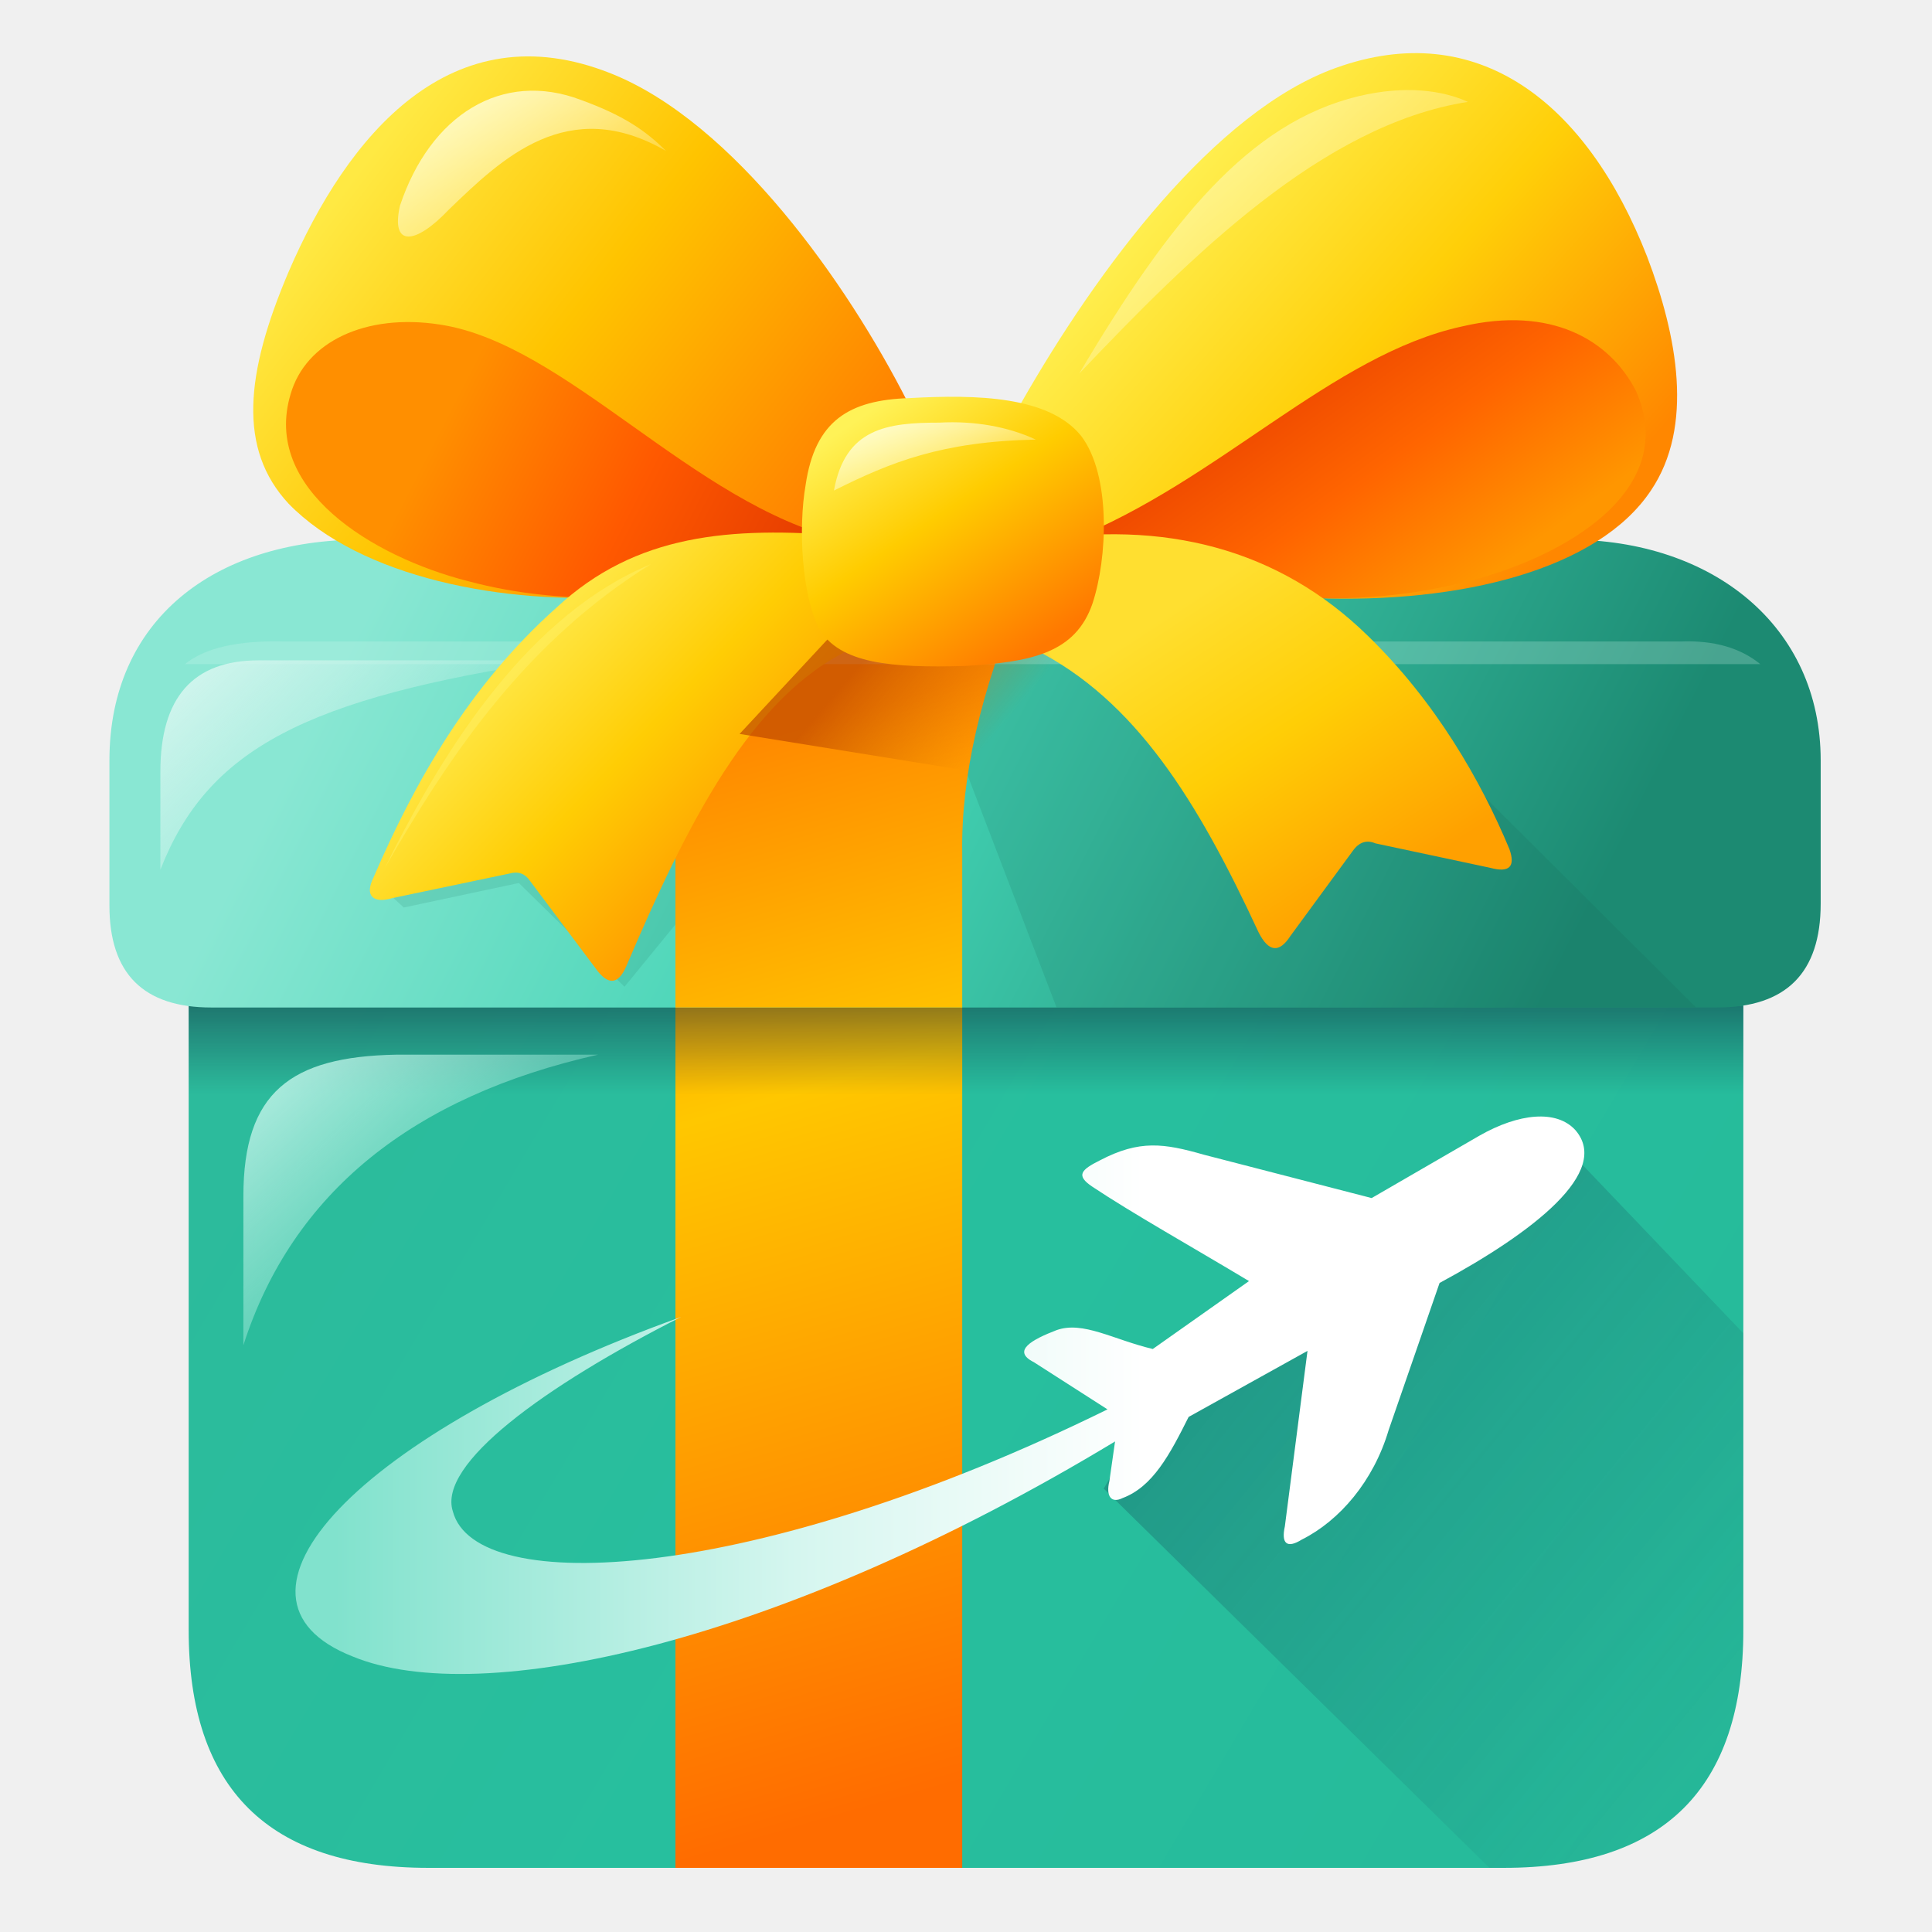
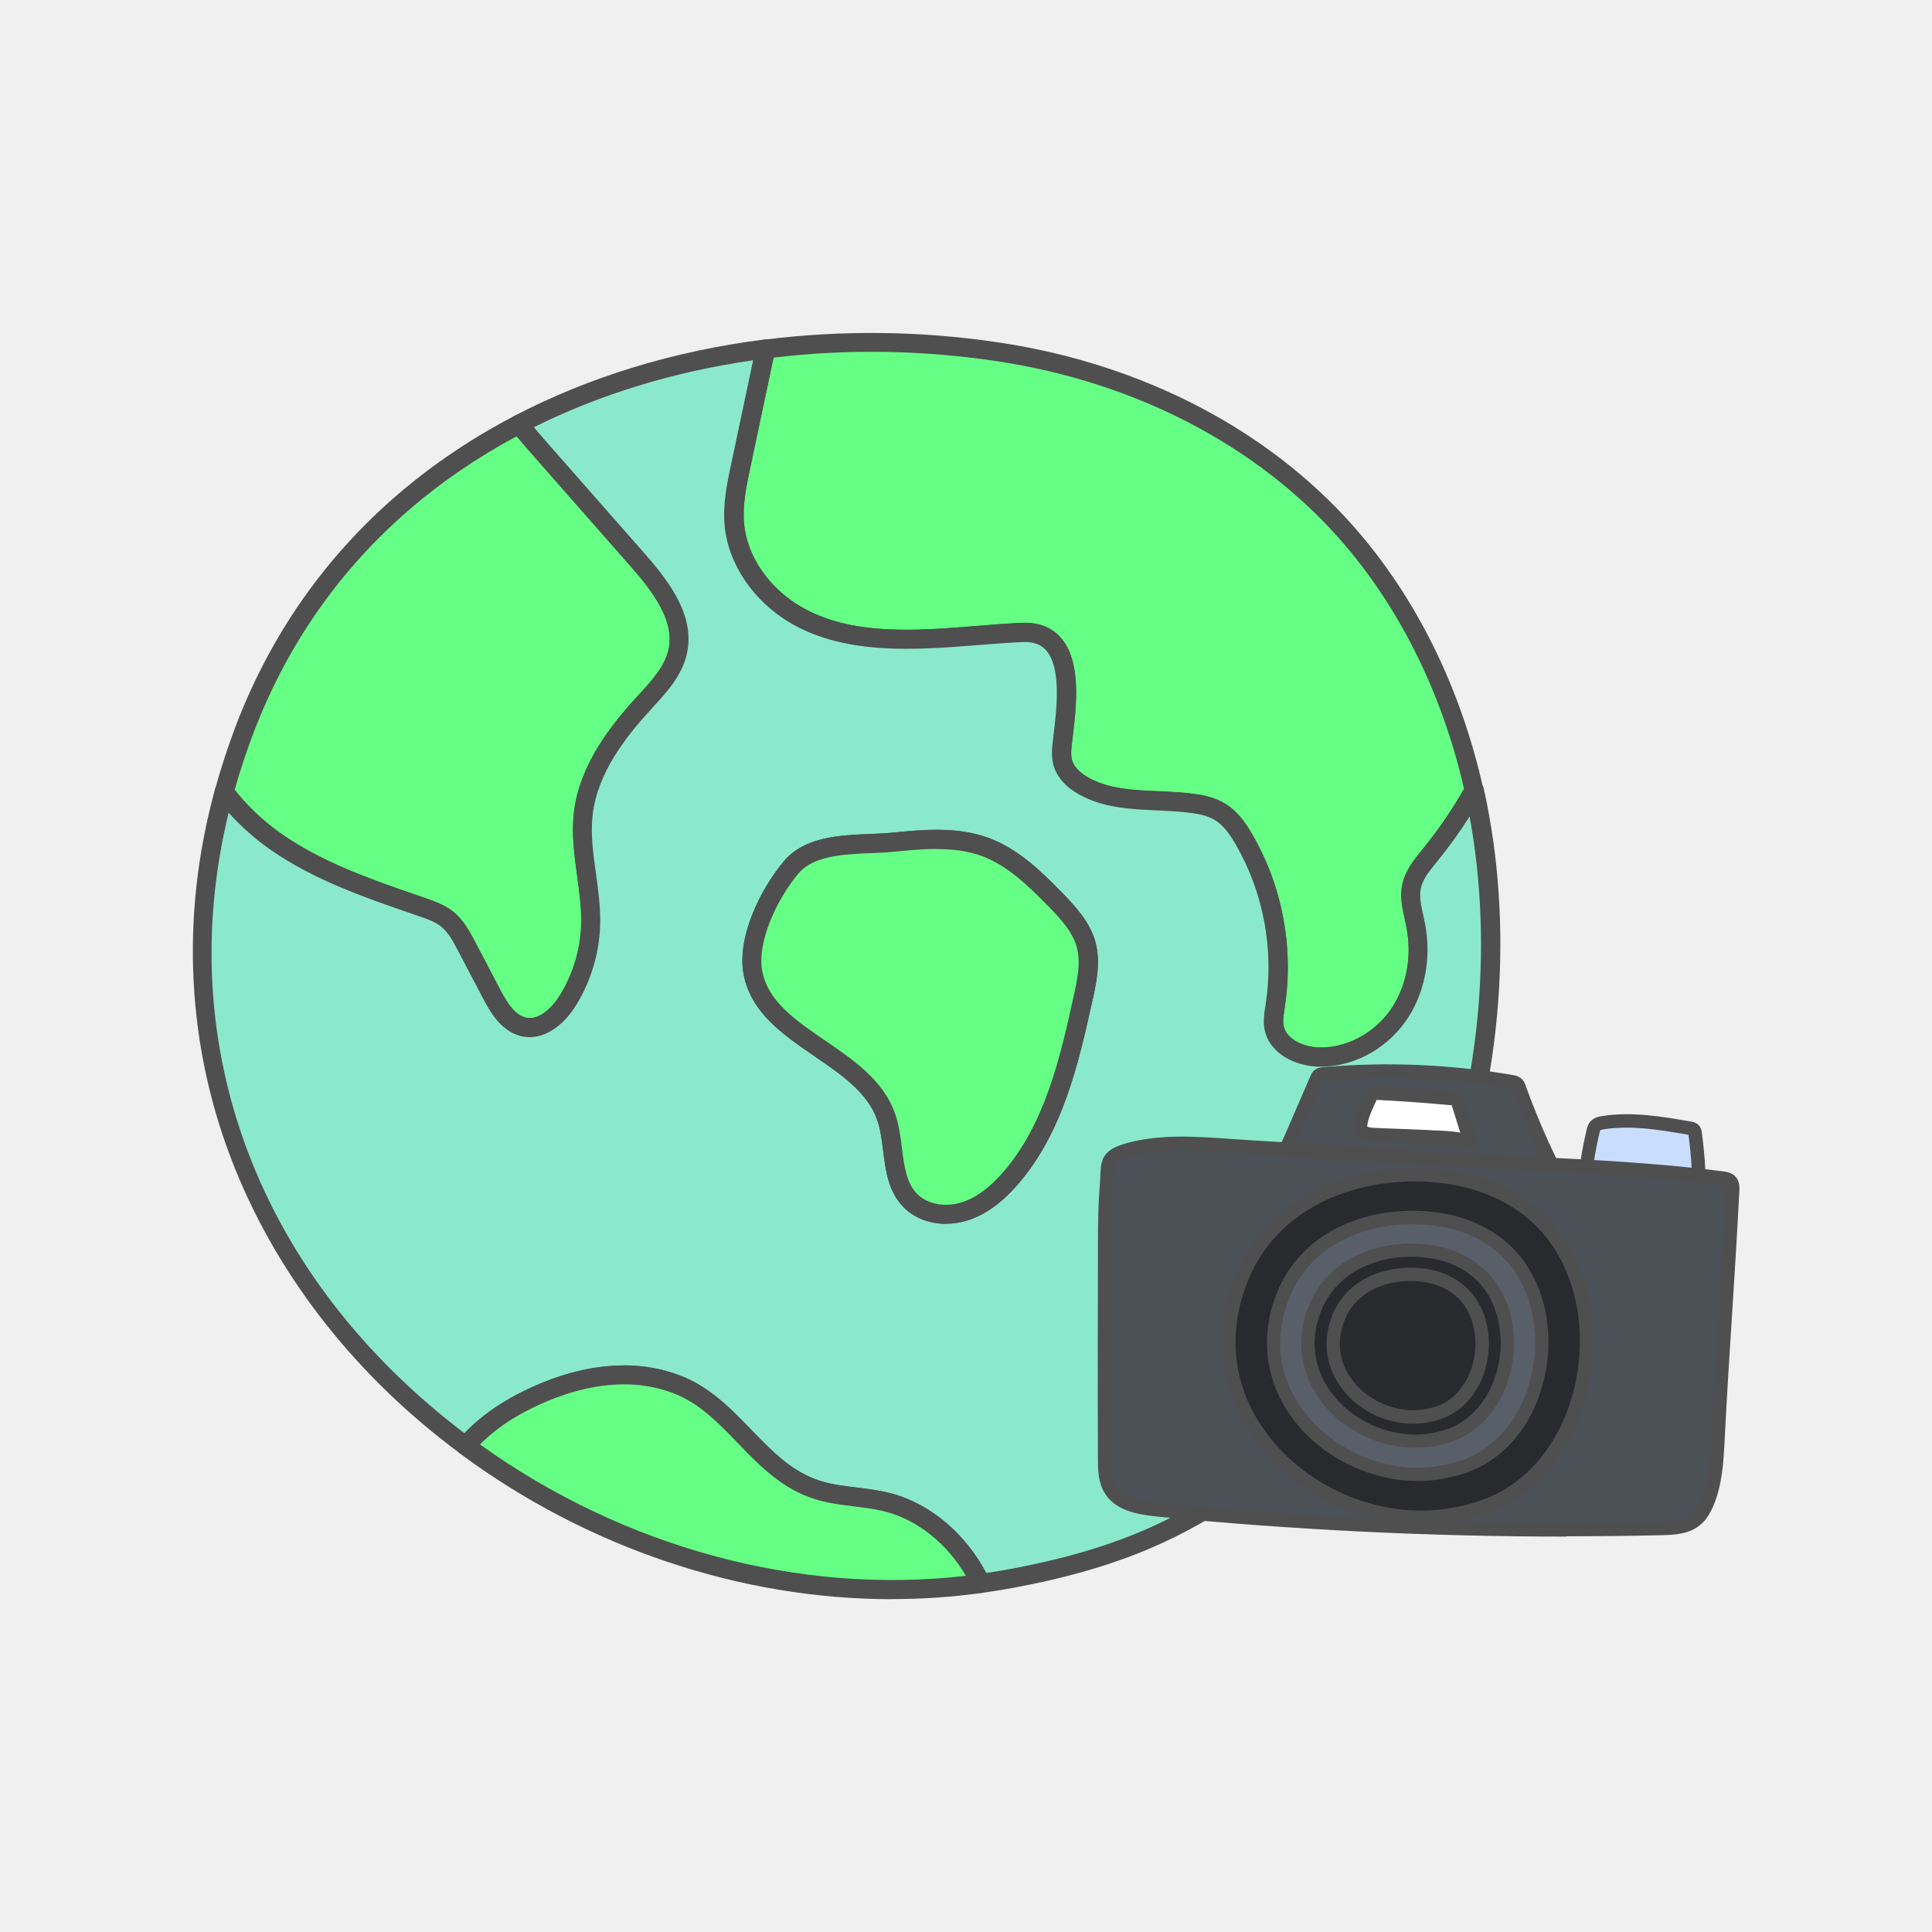
- <svg xmlns="http://www.w3.org/2000/svg" viewBox="0 0 1024 1024" width="1024" height="1024">
+ <svg xmlns="http://www.w3.org/2000/svg" id="_레이어_1" data-name="레이어 1" viewBox="0 0 181.42 181.42">
  <defs>
-     <linearGradient id="box-grad" x1="150" y1="530" x2="892" y2="969" gradientUnits="userSpaceOnUse">
-       <stop stop-color="#2cbb9c" />
-       <stop offset=".47" stop-color="#27bf9e" />
-       <stop offset="1" stop-color="#26ba9a" />
-     </linearGradient>
-     <linearGradient id="lid-grad" x1="211" y1="292" x2="791" y2="585" gradientUnits="userSpaceOnUse">
-       <stop stop-color="#89e7d3" />
-       <stop offset=".45" stop-color="#43d3b4" />
-       <stop offset="1" stop-color="#1c8a72" />
-     </linearGradient>
-     <linearGradient id="ribbon-grad" x1="363" y1="403" x2="519" y2="942" gradientUnits="userSpaceOnUse">
-       <stop stop-color="#ff8a00" />
-       <stop offset=".33" stop-color="#ffc700" />
-       <stop offset="1" stop-color="#ff6c00" />
-     </linearGradient>
-     <linearGradient id="left-bow-grad" x1="194" y1="85" x2="453" y2="283" gradientUnits="userSpaceOnUse">
-       <stop stop-color="#ffe943" />
-       <stop offset=".42" stop-color="#ffc400" />
-       <stop offset="1" stop-color="#ff7900" />
-     </linearGradient>
-     <linearGradient id="right-bow-grad" x1="624" y1="87" x2="838" y2="276" gradientUnits="userSpaceOnUse">
-       <stop stop-color="#fff052" />
-       <stop offset=".49" stop-color="#ffcf08" />
-       <stop offset="1" stop-color="#ff8700" />
-     </linearGradient>
-     <linearGradient id="fold-grad" x1="475" y1="283" x2="261" y2="173" gradientUnits="userSpaceOnUse">
-       <stop stop-color="#db3100" />
-       <stop offset=".55" stop-color="#ff5900" />
-       <stop offset="1" stop-color="#ff8f00" />
-     </linearGradient>
-     <linearGradient id="fold-right-grad" x1="660" y1="185" x2="762" y2="325" gradientUnits="userSpaceOnUse">
-       <stop stop-color="#e83d00" />
-       <stop offset=".54" stop-color="#ff6500" />
-       <stop offset="1" stop-color="#ff9600" />
-     </linearGradient>
-     <linearGradient id="tail-left-grad" x1="288" y1="335" x2="403" y2="444" gradientUnits="userSpaceOnUse">
-       <stop stop-color="#ffe642" />
-       <stop offset=".48" stop-color="#ffcd04" />
-       <stop offset="1" stop-color="#ff9d00" />
-     </linearGradient>
-     <linearGradient id="tail-right-grad" x1="631" y1="317" x2="733" y2="472" gradientUnits="userSpaceOnUse">
-       <stop stop-color="#ffdf30" />
-       <stop offset=".46" stop-color="#ffce06" />
-       <stop offset="1" stop-color="#ffa000" />
-     </linearGradient>
-     <linearGradient id="knot-grad" x1="458" y1="220" x2="544" y2="348" gradientUnits="userSpaceOnUse">
-       <stop stop-color="#fff257" />
-       <stop offset=".43" stop-color="#ffcc00" />
-       <stop offset="1" stop-color="#ff7800" />
-     </linearGradient>
-     <linearGradient id="shine-grad" x1="0" y1="0" x2="1" y2="1">
-       <stop stop-color="#ffffe4" stop-opacity=".95" />
-       <stop offset="1" stop-color="#ffffdd" stop-opacity="0" />
-     </linearGradient>
-     <linearGradient id="lid-shine-grad" x1="113" y1="342" x2="231" y2="465" gradientUnits="userSpaceOnUse">
-       <stop stop-color="#d5f6ef" stop-opacity=".95" />
-       <stop offset="1" stop-color="#bdf1e6" stop-opacity="0" />
-     </linearGradient>
-     <linearGradient id="body-shine-grad" x1="148" y1="562" x2="285" y2="711" gradientUnits="userSpaceOnUse">
-       <stop stop-color="#bef2e7" stop-opacity=".9" />
-       <stop offset="1" stop-color="#8ce7d3" stop-opacity="0" />
-     </linearGradient>
-     <linearGradient id="under-lid-grad" x1="0" y1="534" x2="0" y2="580" gradientUnits="userSpaceOnUse">
-       <stop stop-color="#0e283a" stop-opacity=".45" />
-       <stop offset="1" stop-color="#0f2b3f" stop-opacity="0" />
-     </linearGradient>
-     <linearGradient id="diagonal-grad" x1="619" y1="653" x2="955" y2="928" gradientUnits="userSpaceOnUse">
-       <stop stop-color="#113047" stop-opacity=".3" />
-       <stop offset="1" stop-color="#143b56" stop-opacity="0" />
-     </linearGradient>
-     <linearGradient id="bow-shadow-grad" x1="458" y1="349" x2="518" y2="400" gradientUnits="userSpaceOnUse">
-       <stop stop-color="#ba4300" stop-opacity=".65" />
-       <stop offset="1" stop-color="#ca6900" stop-opacity="0" />
-     </linearGradient>
-     <linearGradient id="trail-grad" x1="178" y1="791" x2="606" y2="791" gradientUnits="userSpaceOnUse">
-       <stop stop-color="#81e2cd" />
-       <stop offset=".57" stop-color="#d5f6ef" />
-       <stop offset="1" stop-color="#fff" />
-     </linearGradient>
-     <clipPath id="body-clip">
-       <path d="M100 508H924V864Q924 990 797 990H227Q100 990 100 864Z" />
-     </clipPath>
-     <clipPath id="lid-clip">
-       <path d="M58 403C58 329 113 286 192 286H831C908 286 965 332 965 403V479Q965 534 910 534H112Q58 534 58 480Z" />
-     </clipPath>
+     <style>
+       .cls-1 {
+         fill: #4f4f4f;
+       }
+ 
+       .cls-2 {
+         fill: #8be9cb;
+       }
+ 
+       .cls-3 {
+         fill: #4c5057;
+       }
+ 
+       .cls-4 {
+         fill: #66ff85;
+       }
+ 
+       .cls-5 {
+         fill: #fff;
+       }
+ 
+       .cls-6 {
+         fill: #595f69;
+       }
+ 
+       .cls-7 {
+         fill: #c9ddff;
+       }
+ 
+       .cls-8 {
+         fill: #282a2e;
+       }
+     </style>
  </defs>
-   <g id="gift-body">
-     <path d="M100 508H924V864Q924 990 797 990H227Q100 990 100 864Z" fill="url(#box-grad)" />
-     <g clip-path="url(#body-clip)">
-       <path d="M825 603L1016 803V1024H824L585 789 622 725Z" fill="url(#diagonal-grad)" />
-       <path d="M358 510H510V991H358Z" fill="url(#ribbon-grad)" />
-       <path d="M100 533H924V585H100Z" fill="url(#under-lid-grad)" />
-       <path d="M129 713V634C129 579 154 560 210 559H317C219 581 155 632 129 713Z" fill="url(#body-shine-grad)" />
+   <g>
+     <path class="cls-4" d="M25.89,79.02c4.12,2.89,8.97,4.52,13.74,6.15.84.29,1.7.59,2.39,1.15.8.65,1.3,1.58,1.78,2.5.78,1.49,1.57,2.99,2.35,4.48.72,1.37,1.64,2.89,3.16,3.15,1.69.3,3.19-1.14,4.09-2.61,1.3-2.14,2.03-4.62,2.08-7.12.08-3.47-1.1-6.92-.69-10.37.48-3.97,3-7.38,5.69-10.33,1.3-1.43,2.73-2.89,3.16-4.78.73-3.19-1.58-6.19-3.74-8.65-2.96-3.37-5.92-6.73-8.88-10.1-.77-.88-1.54-1.76-2.27-2.67-3.87,2.01-7.51,4.44-10.83,7.3-6.33,5.44-11.5,12.46-14.86,21.17-.79,2.04-1.44,4.06-1.99,6.06,1.34,1.8,3.01,3.38,4.84,4.67Z" />
+     <path class="cls-1" d="M49.74,97.38c-.2,0-.4-.02-.59-.05-2.09-.37-3.2-2.48-3.8-3.62l-2.35-4.48c-.43-.82-.88-1.67-1.55-2.22-.58-.47-1.36-.74-2.11-.99l-.37-.13c-4.65-1.6-9.47-3.25-13.59-6.13-1.96-1.38-3.71-3.06-5.05-4.86-.16-.22-.22-.51-.14-.77.58-2.09,1.26-4.16,2.02-6.15,3.27-8.47,8.36-15.71,15.12-21.53,3.29-2.83,6.99-5.32,11-7.41.38-.2.84-.1,1.11.23.71.88,1.47,1.75,2.25,2.64l8.88,10.1c2.52,2.86,4.73,5.98,3.94,9.44-.46,2.01-1.89,3.57-3.16,4.95l-.21.23c-2.3,2.51-4.99,5.9-5.46,9.83-.22,1.81.03,3.63.3,5.55.21,1.54.43,3.13.4,4.74-.06,2.67-.83,5.29-2.21,7.57-1.2,1.97-2.81,3.08-4.41,3.08ZM22.03,74.17c1.19,1.52,2.7,2.94,4.37,4.12h0c3.91,2.74,8.6,4.35,13.14,5.91l.37.13c.86.3,1.84.63,2.66,1.3.95.77,1.51,1.84,2.01,2.77l2.35,4.48c.63,1.2,1.39,2.49,2.52,2.69,1.22.22,2.44-.99,3.17-2.19,1.22-2.01,1.9-4.32,1.95-6.67.03-1.46-.17-2.91-.38-4.45-.27-1.95-.55-3.97-.3-6.01.53-4.44,3.44-8.12,5.92-10.83l.22-.24c1.17-1.27,2.37-2.59,2.73-4.14.61-2.67-1.34-5.35-3.54-7.85l-8.88-10.1c-.63-.71-1.24-1.41-1.83-2.12-3.64,1.95-7.01,4.25-10.02,6.84-6.53,5.62-11.45,12.62-14.61,20.81-.69,1.79-1.31,3.66-1.85,5.55Z" />
+   </g>
+   <g>
+     <path class="cls-4" d="M68.95,49.24c.31,3.54,2.69,6.7,5.76,8.5,6.21,3.63,14.48,1.95,21.29,1.66,5.15-.22,4.22,6.5,3.8,9.97-.09.75-.21,1.52-.01,2.25.28,1,1.13,1.74,2.04,2.24,3.03,1.65,6.73,1.13,10.16,1.6.89.12,1.78.32,2.55.78,1.01.61,1.71,1.62,2.3,2.64,2.68,4.66,3.73,10.25,2.91,15.56-.11.69-.24,1.39-.11,2.08.35,1.75,2.33,2.68,4.11,2.75,2.94.11,5.83-1.48,7.53-3.89,1.69-2.41,2.22-5.54,1.67-8.43-.24-1.23-.66-2.49-.4-3.72.24-1.15,1.05-2.08,1.79-3,1.53-1.88,2.89-3.9,4.08-6.01-2.01-9.02-5.97-17.44-12.02-24.26-8.41-9.49-20.35-15.06-32.58-16.91-7.16-1.08-14.62-1.21-21.94-.28-.77,3.64-1.54,7.29-2.32,10.93-.39,1.82-.77,3.68-.61,5.53Z" />
+     <path class="cls-1" d="M124.04,100.17c-.11,0-.22,0-.33,0-2.07-.08-4.5-1.2-4.96-3.47-.16-.78-.04-1.53.07-2.2l.03-.19c.79-5.15-.2-10.47-2.8-14.98-.49-.85-1.11-1.8-1.98-2.32-.68-.41-1.54-.57-2.21-.66-1.03-.14-2.13-.19-3.18-.24-2.47-.11-5.02-.22-7.28-1.46-1.31-.71-2.17-1.68-2.48-2.79-.23-.84-.13-1.68-.04-2.41l.05-.42c.29-2.38.77-6.37-.73-7.99-.5-.54-1.21-.78-2.18-.74-1.33.06-2.69.17-4.14.28-5.82.46-12.41.99-17.64-2.06-3.5-2.05-5.88-5.57-6.2-9.19-.18-2.01.25-4.02.63-5.8l2.31-10.93c.08-.37.39-.66.77-.7,7.34-.93,14.81-.84,22.19.28,13.31,2.02,25.07,8.12,33.12,17.2,5.87,6.63,10.1,15.16,12.22,24.66.05.22.01.44-.09.64-1.22,2.17-2.62,4.24-4.17,6.14l-.13.16c-.66.81-1.29,1.58-1.48,2.45-.17.78.03,1.64.23,2.55.06.27.12.54.17.81.62,3.26-.04,6.59-1.82,9.12-1.87,2.66-4.9,4.27-7.96,4.27ZM96.24,58.49c1.37,0,2.47.44,3.29,1.32,2.06,2.23,1.54,6.56,1.19,9.43l-.05.43c-.08.63-.15,1.22-.01,1.71.23.84,1.11,1.42,1.61,1.69,1.9,1.04,4.14,1.14,6.5,1.24,1.1.05,2.24.1,3.35.25.84.11,1.93.32,2.89.9,1.22.74,2.01,1.91,2.61,2.96,2.8,4.87,3.87,10.6,3.02,16.15l-.03.2c-.09.57-.17,1.11-.08,1.57.25,1.26,1.83,1.97,3.26,2.03,2.54.1,5.19-1.28,6.76-3.51,1.5-2.13,2.06-4.96,1.52-7.75-.05-.25-.1-.5-.16-.76-.23-1.06-.48-2.15-.23-3.31.28-1.29,1.11-2.31,1.84-3.21l.13-.16c1.41-1.73,2.69-3.61,3.83-5.59-2.08-9.07-6.14-17.2-11.74-23.53-7.77-8.76-19.15-14.66-32.04-16.62-7.01-1.06-14.09-1.18-21.06-.35l-2.18,10.31c-.37,1.74-.75,3.53-.59,5.27h0c.27,3.05,2.31,6.04,5.31,7.8,4.74,2.77,10.76,2.29,16.59,1.82,1.46-.12,2.84-.23,4.2-.29.1,0,.19,0,.29,0Z" />
+   </g>
+   <path class="cls-2" d="M134.34,80.23c-.74.91-1.55,1.85-1.79,3-.26,1.23.16,2.48.4,3.72.55,2.89.02,6.02-1.67,8.43-1.69,2.41-4.58,4-7.53,3.89-1.78-.07-3.76-1.01-4.11-2.75-.14-.68,0-1.39.11-2.08.82-5.32-.22-10.9-2.91-15.56-.59-1.02-1.29-2.03-2.3-2.64-.77-.46-1.66-.66-2.55-.78-3.42-.47-7.12.06-10.16-1.6-.91-.5-1.76-1.24-2.04-2.24-.2-.73-.08-1.5.01-2.25.42-3.47,1.35-10.19-3.8-9.97-6.8.29-15.08,1.97-21.29-1.66-3.07-1.79-5.44-4.96-5.76-8.5-.16-1.86.22-3.71.61-5.53.77-3.64,1.54-7.29,2.32-10.93-8.09,1.03-16,3.33-23.14,7.05.73.91,1.5,1.79,2.27,2.67,2.96,3.37,5.92,6.73,8.88,10.1,2.16,2.45,4.47,5.46,3.74,8.65-.43,1.88-1.85,3.35-3.16,4.78-2.7,2.95-5.22,6.36-5.69,10.33-.41,3.45.77,6.9.69,10.37-.06,2.5-.78,4.98-2.08,7.12-.89,1.47-2.39,2.91-4.09,2.61-1.52-.27-2.44-1.79-3.16-3.15-.78-1.49-1.57-2.99-2.35-4.48-.48-.91-.98-1.85-1.78-2.5-.69-.56-1.55-.86-2.39-1.15-4.76-1.63-9.61-3.26-13.74-6.15-1.83-1.28-3.51-2.86-4.84-4.67-6.93,25.23,4.29,47.79,22.68,61.41,1.3-1.45,2.86-2.69,4.55-3.65,4.56-2.58,10.29-4.06,15.35-2.08,5.34,2.08,7.65,8.21,13.21,9.9,2.14.65,4.45.59,6.62,1.17,3.71.99,6.77,3.85,8.49,7.28.05.1.09.21.14.32.61-.08,1.21-.18,1.82-.28,5.03-.86,10.02-2.14,14.71-4.27,24.64-11.21,35.78-43.2,29.81-69.93-1.19,2.11-2.55,4.13-4.08,6.01ZM101.7,93.78c-1.33,6-2.8,12.27-6.84,16.9-1.18,1.36-2.62,2.57-4.34,3.09-1.72.52-3.77.24-5.03-1.04-1.94-1.98-1.36-5.25-2.28-7.87-2.09-5.95-11.39-7.36-12.52-13.57-.57-3.16,1.58-7.44,3.59-9.84,2.13-2.55,6.52-2.07,9.57-2.38,2.91-.29,5.94-.57,8.68.45,2.58.95,4.61,2.93,6.53,4.9,1.22,1.25,2.46,2.58,2.92,4.26.45,1.66.08,3.41-.29,5.09Z" />
+   <path class="cls-1" d="M92.09,149.6c-.34,0-.66-.2-.81-.51-.03-.06-.05-.11-.08-.17-.02-.04-.04-.09-.06-.13-1.71-3.4-4.67-5.95-7.92-6.81-.96-.26-1.95-.38-3-.51-1.2-.15-2.44-.3-3.64-.67-3.12-.95-5.25-3.16-7.31-5.29-1.84-1.91-3.58-3.71-5.96-4.64-5.66-2.21-11.57.32-14.59,2.02-1.62.91-3.12,2.11-4.32,3.47-.31.35-.83.4-1.2.12-9.65-7.14-16.95-16.39-21.13-26.74-4.54-11.25-5.19-23.57-1.88-35.63.09-.33.36-.58.7-.64.34-.07.68.07.89.35,1.23,1.65,2.83,3.2,4.64,4.47,3.91,2.74,8.6,4.35,13.14,5.91l.37.13c.86.3,1.84.63,2.66,1.3.95.77,1.51,1.84,2.01,2.77l2.35,4.48c.63,1.2,1.39,2.49,2.52,2.69,1.22.22,2.44-.99,3.17-2.19,1.22-2.01,1.9-4.32,1.95-6.67.03-1.46-.17-2.91-.38-4.45-.27-1.95-.55-3.97-.3-6.01.53-4.44,3.44-8.12,5.92-10.83l.22-.24c1.17-1.27,2.37-2.59,2.73-4.14.61-2.67-1.34-5.35-3.54-7.85l-8.88-10.1c-.79-.9-1.56-1.78-2.3-2.7-.17-.21-.24-.48-.18-.75.05-.26.23-.49.46-.61,7.04-3.66,14.92-6.07,23.44-7.15.29-.04.58.07.77.28.2.21.28.51.22.79l-2.31,10.93c-.37,1.74-.75,3.53-.59,5.27.27,3.05,2.31,6.04,5.31,7.8,4.74,2.77,10.76,2.29,16.59,1.82,1.46-.12,2.84-.23,4.2-.29,1.5-.06,2.7.38,3.57,1.31,2.06,2.23,1.54,6.56,1.19,9.43l-.05.43c-.08.63-.15,1.22-.01,1.71.23.84,1.11,1.42,1.61,1.69,1.9,1.04,4.14,1.14,6.5,1.24,1.1.05,2.24.1,3.35.25.84.11,1.93.32,2.89.9,1.22.74,2.01,1.91,2.61,2.96,2.8,4.86,3.87,10.6,3.02,16.15l-.03.2c-.09.57-.17,1.11-.08,1.57.25,1.26,1.83,1.97,3.26,2.03,2.54.1,5.19-1.28,6.76-3.51,1.5-2.13,2.06-4.96,1.52-7.75-.05-.25-.1-.5-.16-.76-.23-1.06-.48-2.15-.23-3.31.28-1.29,1.11-2.31,1.84-3.21l.13-.16.7.57-.7-.57c1.48-1.82,2.82-3.8,4-5.88.18-.32.55-.5.91-.45.37.05.66.33.75.69,5.7,25.5-4.09,59.01-30.31,70.94-4.23,1.93-9.11,3.34-14.93,4.34-.61.1-1.23.2-1.84.28-.04,0-.08,0-.12,0ZM58.58,128.21c1.75,0,3.56.28,5.37.99,2.74,1.07,4.7,3.1,6.6,5.06,1.99,2.06,3.87,4,6.54,4.82,1.06.32,2.17.46,3.34.6,1.06.13,2.16.27,3.25.55,3.65.97,6.97,3.76,8.93,7.48.38-.06.76-.12,1.14-.18,5.66-.97,10.4-2.34,14.49-4.2,24.63-11.21,34.26-42.18,29.76-66.66-.91,1.44-1.91,2.82-2.97,4.13h0l-.13.16c-.66.81-1.29,1.58-1.48,2.45-.17.78.03,1.64.23,2.55.06.27.12.54.17.81.62,3.26-.04,6.59-1.82,9.12-1.94,2.75-5.12,4.38-8.29,4.27-2.07-.08-4.5-1.2-4.96-3.47-.16-.78-.04-1.53.07-2.2l.03-.19c.79-5.15-.2-10.47-2.8-14.98-.49-.85-1.11-1.8-1.98-2.32-.68-.41-1.54-.57-2.21-.66-1.03-.14-2.13-.19-3.18-.24-2.47-.11-5.02-.22-7.28-1.46-1.31-.71-2.17-1.68-2.48-2.79-.23-.84-.13-1.68-.04-2.41l.05-.42c.29-2.38.77-6.37-.73-7.99-.5-.54-1.21-.78-2.18-.74-1.33.06-2.69.17-4.14.28-5.82.46-12.41.99-17.64-2.06-3.5-2.05-5.88-5.57-6.2-9.19-.18-2.01.25-4.02.63-5.8l2.05-9.69c-7.43,1.07-14.35,3.18-20.59,6.29.5.59,1.02,1.18,1.54,1.78l8.88,10.1c2.52,2.86,4.73,5.98,3.94,9.44-.46,2.01-1.89,3.57-3.16,4.95l-.21.23c-2.3,2.51-4.99,5.9-5.46,9.83-.22,1.81.03,3.63.3,5.55.21,1.54.43,3.13.4,4.74-.06,2.67-.83,5.29-2.21,7.57-1.35,2.21-3.22,3.34-5.01,3.03-2.09-.37-3.2-2.48-3.8-3.62l-2.35-4.48c-.43-.82-.88-1.67-1.55-2.22-.58-.47-1.36-.74-2.11-.99l-.37-.13c-4.65-1.6-9.47-3.25-13.59-6.13-1.44-1.01-2.77-2.19-3.9-3.46-5.35,22.01,2.84,43.63,22.14,58.27,1.23-1.26,2.65-2.35,4.22-3.23,2.36-1.33,6.35-3.12,10.75-3.12ZM88.83,114.92c-1.54,0-2.99-.55-3.98-1.56-1.44-1.46-1.68-3.41-1.92-5.3-.13-1.04-.25-2.02-.56-2.9-.9-2.56-3.33-4.23-5.9-5.99-2.95-2.02-5.99-4.1-6.65-7.72-.62-3.42,1.53-7.88,3.78-10.57,1.94-2.31,5.23-2.45,8.14-2.57.72-.03,1.41-.06,2.03-.12,2.85-.28,6.09-.61,9.08.5,2.7,1,4.79,2.99,6.86,5.11,1.37,1.4,2.64,2.82,3.15,4.65.52,1.91.08,3.91-.28,5.52-1.29,5.8-2.75,12.38-7.04,17.29-1.53,1.75-3.08,2.85-4.75,3.36-.64.2-1.3.29-1.94.29ZM87.93,79.72c-1.36,0-2.72.14-4,.26-.67.07-1.38.1-2.13.13-2.53.11-5.41.22-6.84,1.93-2.01,2.4-3.88,6.41-3.39,9.1.52,2.88,3.13,4.67,5.9,6.56,2.7,1.85,5.49,3.76,6.58,6.87.37,1.06.51,2.18.65,3.27.21,1.67.41,3.24,1.42,4.27.93.95,2.59,1.28,4.13.81,1.34-.41,2.62-1.33,3.92-2.82,3.99-4.57,5.4-10.91,6.64-16.5h0c.33-1.49.71-3.18.3-4.66-.39-1.42-1.45-2.6-2.7-3.87-1.93-1.97-3.85-3.81-6.2-4.68-1.35-.5-2.82-.66-4.29-.66Z" />
+   <g>
+     <path class="cls-4" d="M83.45,141.1c-2.17-.58-4.47-.51-6.62-1.17-5.56-1.69-7.87-7.82-13.21-9.9-5.07-1.98-10.79-.5-15.35,2.08-1.7.96-3.25,2.2-4.55,3.65,13.67,10.13,31.3,15.3,48.37,12.93-.05-.11-.09-.21-.14-.32-1.73-3.43-4.78-6.29-8.49-7.28Z" />
+     <path class="cls-1" d="M83.78,150.17c-14.18,0-28.6-4.8-40.59-13.68-.2-.15-.33-.38-.36-.63-.03-.25.06-.5.22-.69,1.36-1.52,2.97-2.81,4.78-3.84,3.29-1.86,9.77-4.61,16.12-2.13,2.74,1.07,4.7,3.1,6.6,5.06,1.99,2.06,3.87,4,6.54,4.82,1.06.32,2.17.46,3.34.6,1.06.13,2.16.27,3.25.55h0c3.74.99,7.12,3.89,9.06,7.74.04.07.07.15.1.23l.05.11c.12.26.11.56-.02.81-.14.25-.38.42-.67.46-2.79.39-5.61.58-8.43.58ZM45.08,135.64c13.5,9.69,30,14.15,45.62,12.33-1.75-2.99-4.5-5.21-7.48-6h0c-.96-.26-1.95-.38-3-.51-1.2-.15-2.44-.3-3.64-.67-3.12-.95-5.25-3.16-7.31-5.29-1.84-1.91-3.58-3.71-5.96-4.64-5.66-2.21-11.57.32-14.59,2.02-1.33.75-2.57,1.69-3.64,2.75Z" />
+   </g>
+   <g>
+     <path class="cls-4" d="M99.06,84.43c-1.92-1.96-3.96-3.95-6.53-4.9-2.74-1.01-5.77-.74-8.68-.45-3.05.3-7.43-.17-9.57,2.38-2.01,2.4-4.16,6.68-3.59,9.84,1.13,6.21,10.43,7.62,12.52,13.57.92,2.62.33,5.89,2.28,7.87,1.26,1.28,3.31,1.56,5.03,1.04,1.72-.52,3.15-1.74,4.34-3.09,4.04-4.63,5.51-10.9,6.84-16.9.37-1.68.74-3.43.29-5.09-.46-1.68-1.71-3.02-2.92-4.26Z" />
+     <path class="cls-1" d="M88.83,114.92c-1.54,0-2.99-.55-3.98-1.56-1.44-1.46-1.68-3.41-1.92-5.3-.13-1.04-.25-2.02-.56-2.9-.9-2.56-3.33-4.23-5.9-5.99-2.95-2.02-5.99-4.1-6.65-7.72-.62-3.42,1.53-7.88,3.78-10.57,1.94-2.32,5.23-2.45,8.14-2.57.72-.03,1.41-.06,2.03-.12,2.85-.28,6.09-.61,9.08.5,2.7,1,4.79,2.99,6.86,5.11h0c1.37,1.4,2.64,2.82,3.15,4.65.52,1.91.08,3.91-.28,5.52-1.29,5.8-2.75,12.38-7.04,17.29-1.53,1.75-3.08,2.85-4.75,3.36-.64.2-1.3.29-1.94.29ZM87.93,79.72c-1.36,0-2.72.14-4,.26-.67.07-1.38.1-2.13.13-2.53.11-5.41.22-6.84,1.93-2.01,2.4-3.88,6.41-3.39,9.1.52,2.88,3.13,4.67,5.9,6.56,2.7,1.85,5.49,3.76,6.58,6.87.37,1.06.51,2.18.65,3.27.21,1.67.41,3.24,1.42,4.27.93.95,2.59,1.28,4.13.81,1.34-.41,2.62-1.33,3.92-2.82,3.99-4.57,5.4-10.91,6.64-16.5.33-1.49.71-3.18.3-4.66-.39-1.42-1.45-2.6-2.7-3.87-1.93-1.97-3.85-3.81-6.2-4.68-1.35-.5-2.82-.66-4.29-.66Z" />
+   </g>
+   <g>
+     <g>
+       <path class="cls-7" d="M148.76,111.42c.14-1.75.42-3.49.83-5.19.04-.17.09-.35.2-.48.18-.22.48-.28.75-.32,2.7-.41,5.45.05,8.14.52.12.02.25.05.34.13.11.1.13.25.15.4.3,2.18.42,4.38.35,6.58" />
+       <path class="cls-1" d="M159.53,113.68s-.01,0-.02,0c-.35-.01-.62-.3-.61-.64.06-2.16-.05-4.34-.35-6.48-2.61-.45-5.3-.92-7.92-.52-.28.04-.35.09-.36.1-.03.03-.06.17-.07.23-.4,1.67-.67,3.39-.81,5.1-.03.34-.34.6-.67.57-.34-.03-.6-.33-.57-.67.14-1.78.43-3.56.84-5.29.05-.19.11-.48.32-.73.35-.43.88-.51,1.14-.55,2.83-.44,5.63.05,8.35.52.15.03.43.08.67.29.27.25.32.59.34.77.3,2.21.42,4.46.36,6.69,0,.34-.29.61-.63.61ZM158.67,106.58h0ZM158.54,106.45h0,0Z" />
+     </g>
+     <g>
+       <path class="cls-3" d="M120.43,108.68c1.07-2.47,2.14-4.95,3.22-7.42.04-.1.09-.21.17-.28.13-.11.31-.14.48-.15,5.88-.51,11.83-.27,17.66.73.15.03.31.05.43.15.09.06.18.14.21.24,1.44,4.02,3.2,7.8,4.97,10.85" />
+       <path class="cls-1" d="M147.56,113.42c-.22,0-.43-.11-.54-.31-1.85-3.18-3.58-6.95-4.99-10.89,0,0-.01,0-.02-.01-.02,0-.12-.03-.17-.03-5.77-.99-11.66-1.24-17.49-.73-.02,0-.07,0-.11.01,0,.01-.01.03-.02.04l-3.22,7.42c-.14.32-.51.46-.82.33-.32-.14-.46-.51-.33-.82l3.22-7.42c.06-.13.14-.33.32-.49.29-.26.65-.3.85-.31,5.94-.52,11.94-.27,17.82.74.18.03.45.08.7.26.14.1.34.27.43.54,1.4,3.9,3.1,7.61,4.92,10.75.17.3.07.68-.23.86-.1.06-.21.08-.31.08ZM142.05,102.24h0ZM124.19,101.47h0Z" />
+     </g>
+     <g>
+       <path class="cls-3" d="M103.71,137.02c0,.96.02,1.97.5,2.8.86,1.47,2.81,1.8,4.51,1.97,15.7,1.54,31.5,2.14,47.27,1.78,1.12-.03,2.34-.09,3.21-.79.5-.4.83-.98,1.08-1.57.8-1.87.92-3.96,1.02-5.99.46-9.05.92-14.34,1.38-23.38.02-.3.02-.63-.17-.86-.19-.24-.53-.3-.84-.34-8.7-1.13-17.46-1.25-26.21-1.8-2.41-.15-4.82-.3-7.23-.45-3.63-.23-7.26-.45-10.89-.68-3.72-.23-8.12-.79-11.75.35-1.94.61-1.57,1.41-1.73,3.33-.15,1.72-.16,3.41-.16,5.14-.02,8.22-.04,12.27,0,20.5Z" />
+       <path class="cls-1" d="M147.08,144.29c-12.82,0-25.7-.63-38.41-1.88-2.01-.2-4.01-.61-4.98-2.28-.58-1-.59-2.17-.59-3.12-.03-7.4-.02-11.45,0-18.15v-2.35c.01-1.84.03-3.5.17-5.19.03-.32.04-.62.05-.88.05-1.32.1-2.36,2.12-2.99,3.22-1.01,7-.73,10.33-.49.56.04,1.11.08,1.64.11l18.11,1.12c2.57.16,5.18.29,7.71.41,6.09.29,12.38.6,18.55,1.39.31.04.88.11,1.24.56.35.43.32.96.31,1.28-.23,4.53-.47,8.17-.69,11.7-.23,3.52-.46,7.16-.69,11.68-.1,1.97-.21,4.21-1.07,6.21-.35.82-.75,1.4-1.27,1.81-1,.81-2.27.9-3.59.93-2.97.07-5.95.1-8.93.1ZM111.03,107.99c-1.82,0-3.62.16-5.23.66-1.18.37-1.19.6-1.24,1.85-.01.28-.02.59-.05.94-.14,1.64-.15,3.27-.16,5.09v2.35c-.02,6.7-.03,10.75,0,18.15h0c0,.84,0,1.78.42,2.49.69,1.18,2.34,1.5,4.03,1.66,15.62,1.54,31.5,2.13,47.19,1.77,1.1-.03,2.14-.09,2.83-.66.35-.28.63-.7.9-1.33.77-1.79.87-3.82.97-5.78.23-4.53.47-8.17.69-11.7.23-3.52.46-7.16.69-11.68.02-.31,0-.41-.03-.43-.02-.03-.12-.07-.43-.11-6.12-.79-12.38-1.09-18.45-1.38-2.53-.12-5.15-.25-7.73-.41l-18.11-1.12c-.54-.03-1.09-.07-1.65-.11-1.49-.11-3.07-.22-4.64-.22Z" />
+     </g>
+     <g>
+       <path class="cls-8" d="M120.64,114.43c-1.75,1.49-3.19,3.42-4.12,5.81-5.06,13,7.93,23.99,19.68,22.02,1.39-.23,2.78-.59,4.08-1.17,9.14-4.11,11.57-18.43,4.92-25.86-2.34-2.61-5.65-4.14-9.04-4.65-5.37-.81-11.35.31-15.51,3.85Z" />
+       <path class="cls-1" d="M133.46,143.11c-5.63,0-11.41-2.67-15.03-7.12-3.74-4.6-4.65-10.42-2.49-15.98.93-2.38,2.37-4.42,4.3-6.06h0c4-3.41,9.99-4.9,16.01-4,3.78.57,7.12,2.29,9.41,4.85,3.41,3.81,4.72,9.51,3.51,15.26-1.15,5.42-4.29,9.64-8.63,11.59-1.2.54-2.59.94-4.23,1.22-.93.16-1.89.23-2.84.23ZM121.05,114.9c-1.76,1.5-3.09,3.37-3.94,5.56-2.02,5.2-1.21,10.43,2.3,14.73,3.96,4.87,10.67,7.46,16.69,6.44,1.54-.26,2.82-.63,3.93-1.12,3.97-1.79,6.86-5.69,7.92-10.71,1.12-5.27-.11-10.7-3.21-14.16-2.1-2.34-5.18-3.92-8.67-4.45-5.67-.85-11.28.53-15.01,3.71h0ZM120.64,114.43h0,0Z" />
+     </g>
+     <g>
+       <path class="cls-6" d="M123.52,117.4c-1.32,1.12-2.39,2.56-3.09,4.36-3.8,9.75,5.95,18,14.76,16.51,1.05-.18,2.09-.44,3.06-.88,6.85-3.08,8.68-13.82,3.69-19.4-1.75-1.96-4.24-3.1-6.78-3.49-4.03-.61-8.51.23-11.63,2.89Z" />
+       <path class="cls-1" d="M133.14,139.07c-4.27,0-8.65-2.02-11.4-5.4-2.85-3.5-3.53-7.92-1.89-12.14.71-1.81,1.81-3.36,3.27-4.61,3.04-2.59,7.57-3.72,12.13-3.03,2.87.43,5.41,1.74,7.15,3.69,2.59,2.9,3.59,7.22,2.67,11.58-.87,4.11-3.26,7.32-6.56,8.81-.92.41-1.97.71-3.21.92-.71.12-1.43.18-2.15.18ZM132.62,114.95c-3.33,0-6.47,1.04-8.69,2.93h0c-1.3,1.11-2.28,2.49-2.91,4.11-1.5,3.84-.89,7.71,1.7,10.89,2.94,3.61,7.91,5.53,12.37,4.78,1.14-.19,2.09-.46,2.91-.83,2.93-1.32,5.06-4.21,5.85-7.92.83-3.91-.08-7.92-2.37-10.48-1.55-1.73-3.83-2.9-6.41-3.29-.82-.12-1.64-.18-2.44-.18ZM123.52,117.4h0,0Z" />
+     </g>
+     <g>
+       <path class="cls-8" d="M125.74,119.69c-.98.83-1.78,1.91-2.3,3.24-2.82,7.25,4.42,13.38,10.97,12.28.78-.13,1.55-.33,2.28-.65,5.1-2.29,6.45-10.28,2.74-14.42-1.3-1.46-3.15-2.31-5.04-2.59-3-.45-6.33.17-8.65,2.15Z" />
+       <path class="cls-1" d="M132.89,135.96c-3.22,0-6.53-1.53-8.6-4.07-2.15-2.65-2.68-5.99-1.43-9.19.53-1.37,1.37-2.55,2.47-3.49h0c2.29-1.95,5.71-2.81,9.15-2.29,2.17.33,4.09,1.32,5.42,2.8,1.96,2.19,2.72,5.46,2.02,8.75-.66,3.11-2.47,5.54-4.97,6.66-.69.31-1.49.54-2.43.7-.54.09-1.08.13-1.63.13ZM126.15,120.17c-.95.81-1.66,1.81-2.12,2.99-1.09,2.8-.65,5.62,1.24,7.94,2.15,2.64,5.78,4.04,9.05,3.49.83-.14,1.53-.34,2.12-.61,2.1-.95,3.69-3.11,4.26-5.78.61-2.86-.06-5.79-1.73-7.66-1.13-1.26-2.79-2.11-4.67-2.39-3.08-.47-6.13.29-8.15,2.01h0Z" />
+     </g>
+     <g>
+       <path class="cls-8" d="M127.37,121.37c-.73.62-1.33,1.42-1.72,2.42-2.11,5.41,3.3,9.99,8.19,9.17.58-.1,1.16-.24,1.7-.49,3.81-1.71,4.82-7.67,2.05-10.77-.97-1.09-2.35-1.72-3.77-1.94-2.24-.34-4.72.13-6.46,1.6Z" />
+       <path class="cls-1" d="M132.67,133.69c-2.46,0-4.91-1.14-6.5-3.1-1.64-2.02-2.04-4.58-1.09-7.02.41-1.05,1.05-1.95,1.89-2.67,1.75-1.49,4.35-2.14,6.96-1.75,1.66.25,3.13,1.01,4.14,2.14,1.5,1.67,2.08,4.17,1.55,6.67-.5,2.37-1.89,4.22-3.8,5.09-.53.24-1.14.41-1.85.53-.42.07-.85.11-1.28.11ZM132.42,120.29c-1.78,0-3.46.55-4.64,1.56h0c-.69.59-1.21,1.32-1.54,2.17-.79,2.04-.47,4.09.9,5.77,1.57,1.93,4.23,2.95,6.61,2.55.61-.1,1.12-.25,1.55-.44,1.52-.68,2.68-2.26,3.09-4.2.44-2.08-.04-4.22-1.25-5.58-.82-.91-2.02-1.53-3.39-1.73-.44-.07-.88-.1-1.32-.1ZM127.37,121.37h0,0Z" />
+     </g>
+     <g>
+       <path class="cls-5" d="M128.75,102.91c.04-.09.08-.17.16-.22.08-.05.19-.05.29-.04,2.53.13,5.07.31,7.59.56.42,1.33.83,2.66,1.25,3.99-1.1-.33-2.26-.38-3.41-.43,0-.06-5.33-.21-5.84-.26-.6-.06-1.12-.26-1.02-.95.13-.88.61-1.84.98-2.65Z" />
+       <path class="cls-1" d="M138.05,107.82c-.06,0-.12,0-.18-.03-1.03-.31-2.17-.36-3.26-.4-.04,0-.08,0-.12-.02-.32-.03-1.98-.09-3.21-.14-1.43-.05-2.31-.08-2.54-.11-.4-.04-.98-.15-1.33-.6-.15-.2-.32-.54-.25-1.06.12-.87.53-1.75.9-2.53l.14-.29h0c.05-.11.16-.34.4-.49.25-.16.52-.15.65-.14,2.53.13,5.1.31,7.62.56.25.02.46.2.54.44l1.25,3.99c.07.22.01.46-.15.63-.12.12-.28.19-.45.19ZM134.66,106.14c.81.04,1.64.07,2.46.21l-.8-2.56c-2.34-.22-4.7-.39-7.05-.51l-.09.2c-.33.7-.69,1.49-.79,2.18-.01.07,0,.11,0,.12h0s.09.08.47.12c.2.02,1.4.06,2.46.1.8.03,1.63.06,2.27.09.47.02.82.03,1.07.07h0ZM128.39,105.77h0,0Z" />
    </g>
  </g>
-   <g id="gift-lid">
-     <path d="M58 403C58 329 113 286 192 286H831C908 286 965 332 965 403V479Q965 534 910 534H112Q58 534 58 480Z" fill="url(#lid-grad)" />
-     <g clip-path="url(#lid-clip)">
-       <path d="M666 302L899 534H560L488 346Z" fill="#146050" opacity=".15" />
-       <path d="M358 355Q398 316 465 316H541Q509 392 510 452V534H358Z" fill="url(#ribbon-grad)" />
-       <path d="M85 461V409Q85 350 137 350H294C162 370 110 397 85 461Z" fill="url(#lid-shine-grad)" />
-       <path d="M98 352Q114 339 151 340H891Q917 339 933 352Z" fill="#d5f6ef" opacity=".24" />
-     </g>
-   </g>
-   <g id="bow-loops">
-     <path d="M481 213C449 150 389 65 324 39C239 5 184 72 153 144C130 198 126 238 153 267C191 306 267 321 333 316L451 283Z" fill="url(#left-bow-grad)" />
-     <path d="M446 286C367 267 300 182 233 172C194 166 162 181 154 209C139 259 197 295 248 308C300 322 357 318 396 305Z" fill="url(#fold-grad)" />
-     <path d="M541 214C582 142 644 59 708 36C783 9 841 54 873 136C889 178 898 226 875 260C847 302 774 320 697 317L564 281Z" fill="url(#right-bow-grad)" />
-     <path d="M568 286C646 255 706 188 775 173C822 162 853 180 867 207C892 263 822 299 770 310C705 325 631 316 568 286Z" fill="url(#fold-right-grad)" />
-     <path d="M212 109C228 61 266 37 308 53C330 61 342 69 353 80C301 50 266 84 238 111C220 130 207 131 212 109Z" fill="url(#shine-grad)" />
-     <path d="M572 198C620 117 662 65 720 51C745 45 765 48 778 54C701 66 631 136 572 198Z" fill="url(#shine-grad)" opacity=".65" />
-   </g>
-   <g id="ribbon-tails">
-     <path d="M455 316C422 327 383 366 358 414V490L331 523L275 468L214 481L201 469L274 365L378 299Z" fill="#166a58" opacity=".14" />
-     <path d="M448 284C387 279 337 283 295 322C249 363 220 414 198 465C193 475 198 479 208 476L270 463Q277 461 281 467L317 515Q326 526 332 512C364 437 398 369 451 344Z" fill="url(#tail-left-grad)" />
-     <path d="M204 460C237 393 282 325 345 299C279 340 239 399 204 460Z" fill="#fff16b" opacity=".45" />
-     <path d="M546 287C617 275 678 291 725 337C761 372 785 414 800 450Q805 464 790 460L729 447Q722 444 717 451L684 496Q675 510 667 494C635 425 602 371 548 344Z" fill="url(#tail-right-grad)" />
-     <path d="M445 332L549 335L578 382L516 409L392 389Z" fill="url(#bow-shadow-grad)" />
-   </g>
-   <g id="bow-knot">
-     <path d="M427 257C432 223 450 212 482 211C518 209 556 210 573 231C589 252 587 296 579 320C570 346 547 351 511 353C473 354 445 352 434 333C425 315 423 280 427 257Z" fill="url(#knot-grad)" />
-     <path d="M442 260C448 227 470 224 498 224C516 223 534 226 549 233C499 234 472 245 442 260Z" fill="url(#shine-grad)" />
-   </g>
-   <g id="travel-emblem">
-     <path d="M361 698C288 735 232 776 240 801C252 847 400 839 587 747L548 722C536 716 547 710 560 705C574 700 590 710 611 715L662 679C632 661 600 643 579 629C570 623 573 620 583 615C604 604 617 606 638 612L727 635L784 602C805 590 825 588 835 599C854 621 813 653 763 680L736 758C728 785 710 806 690 816C682 821 679 818 681 809L693 716L630 751C620 771 611 788 595 794C589 797 586 793 588 785L591 764C414 871 255 906 187 878C108 847 189 760 361 698Z" fill="url(#trail-grad)" />
-   </g>
</svg>
